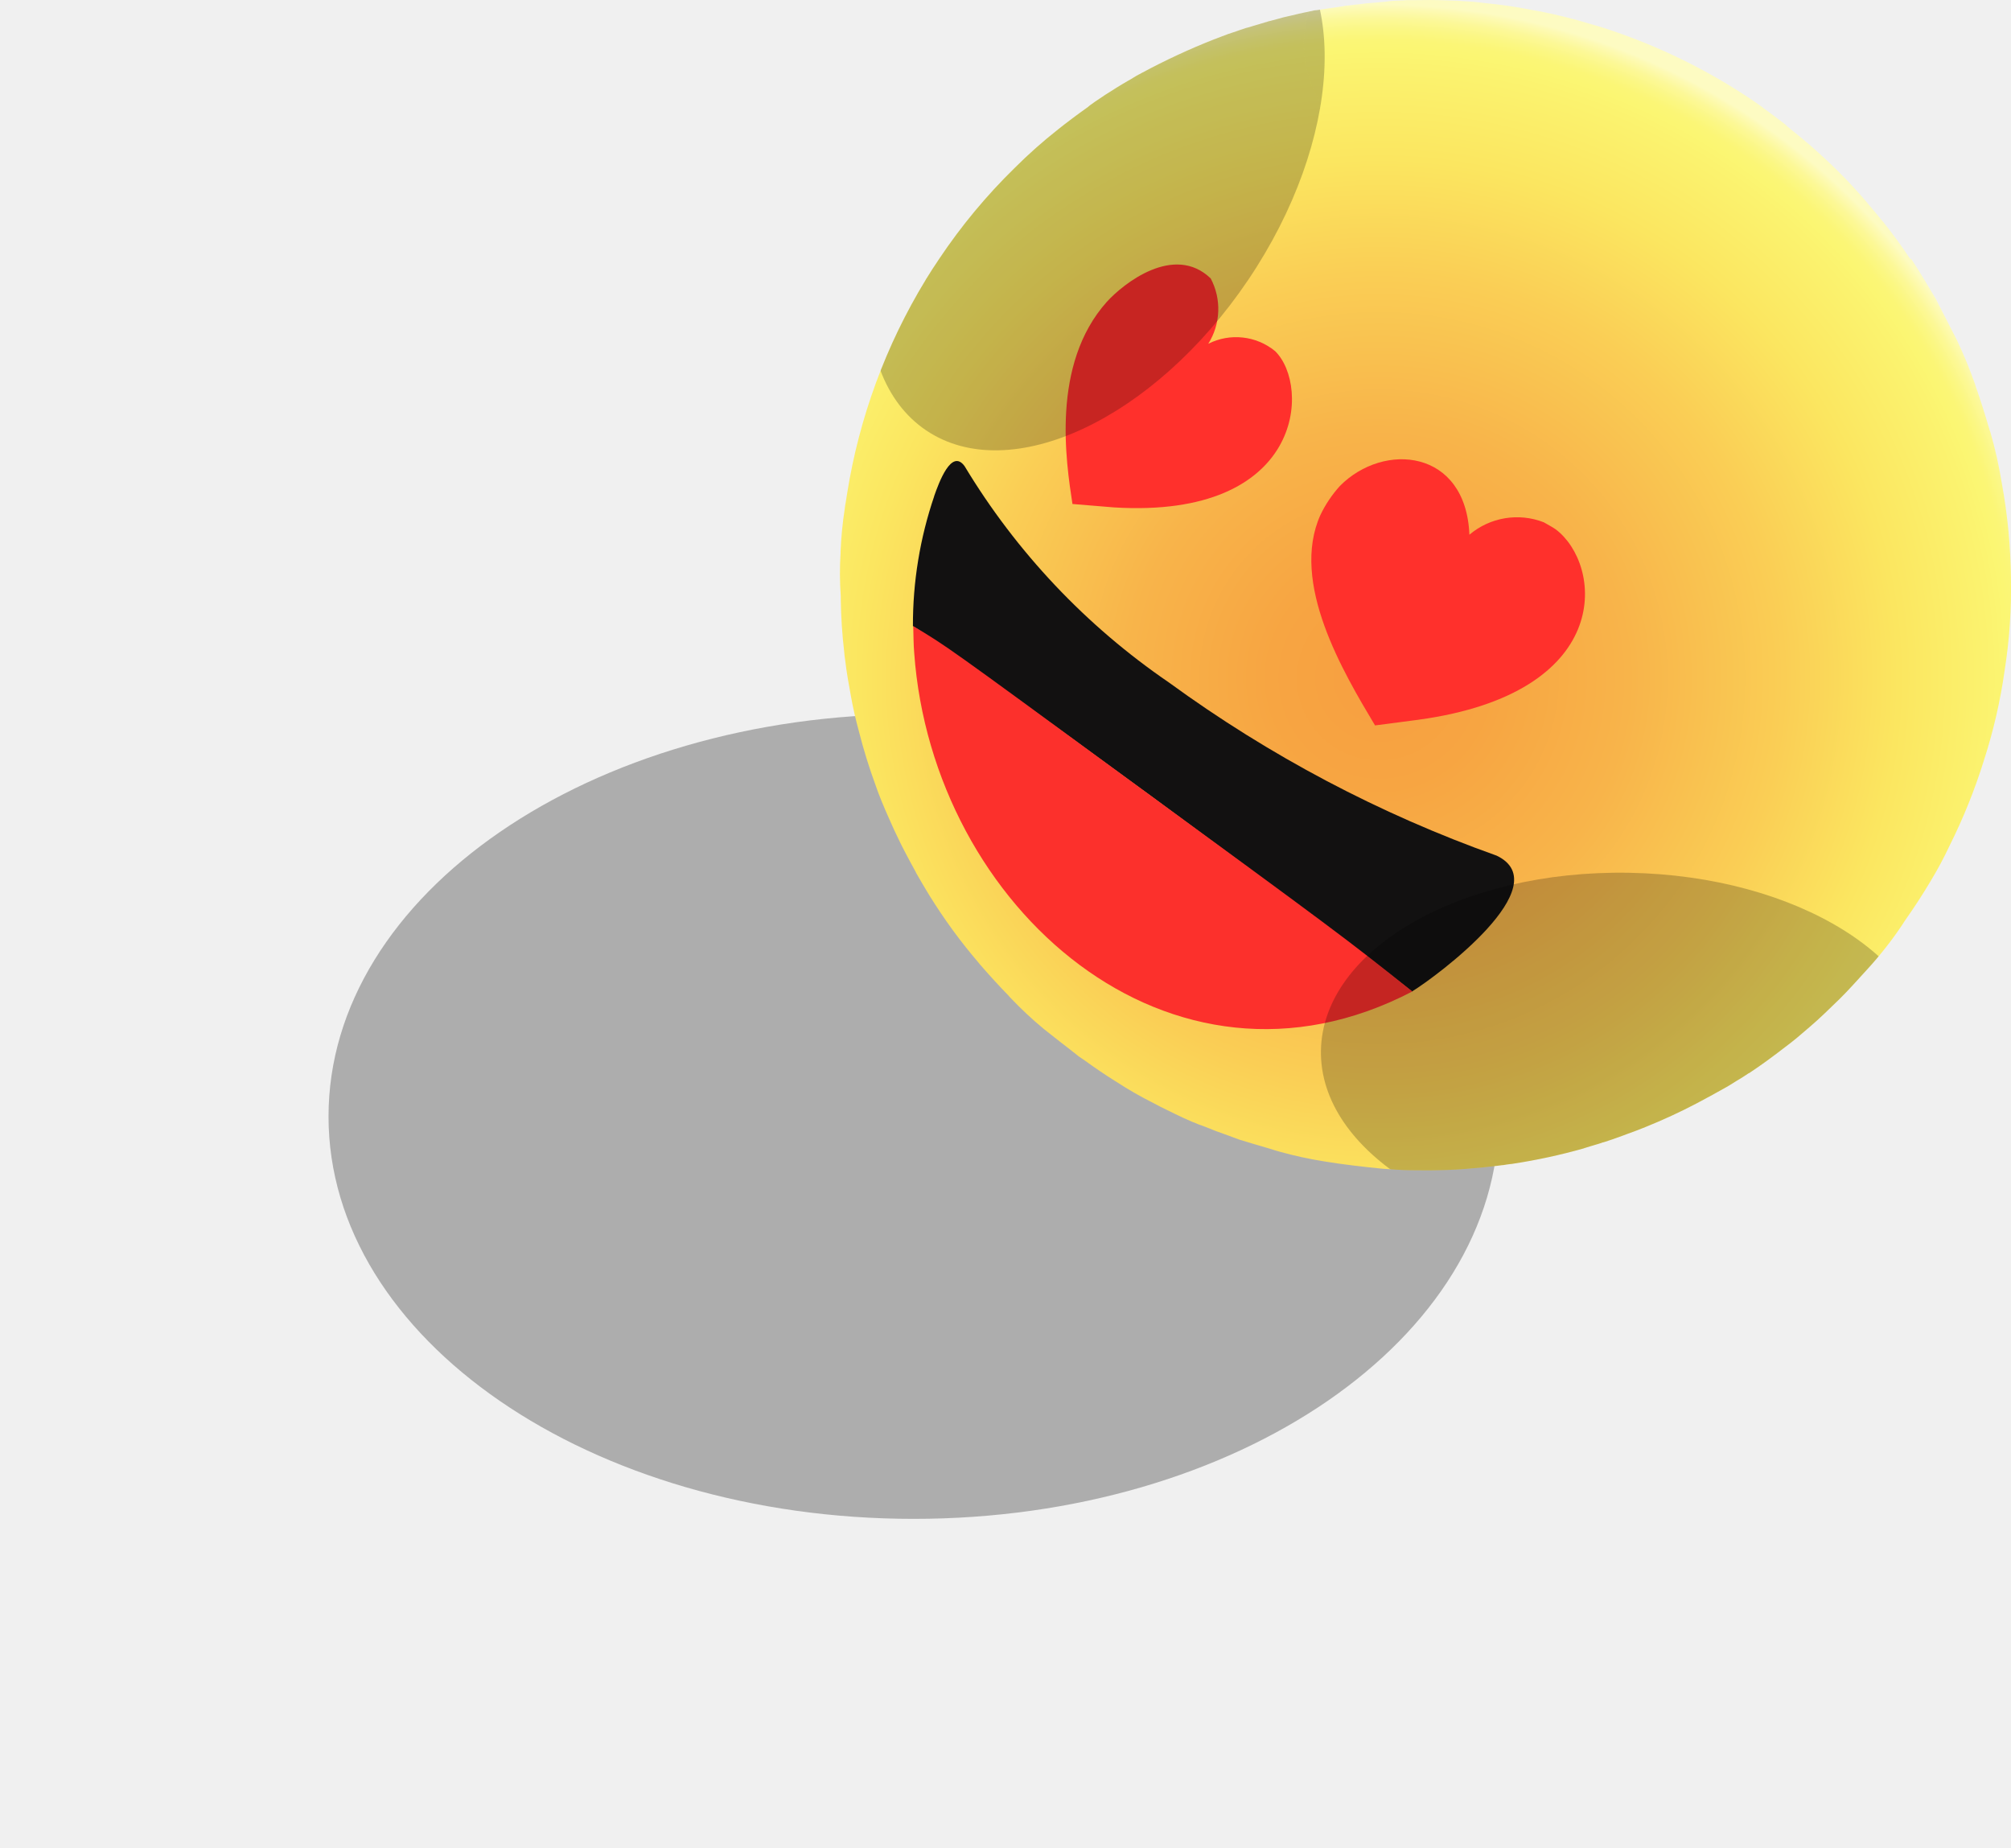
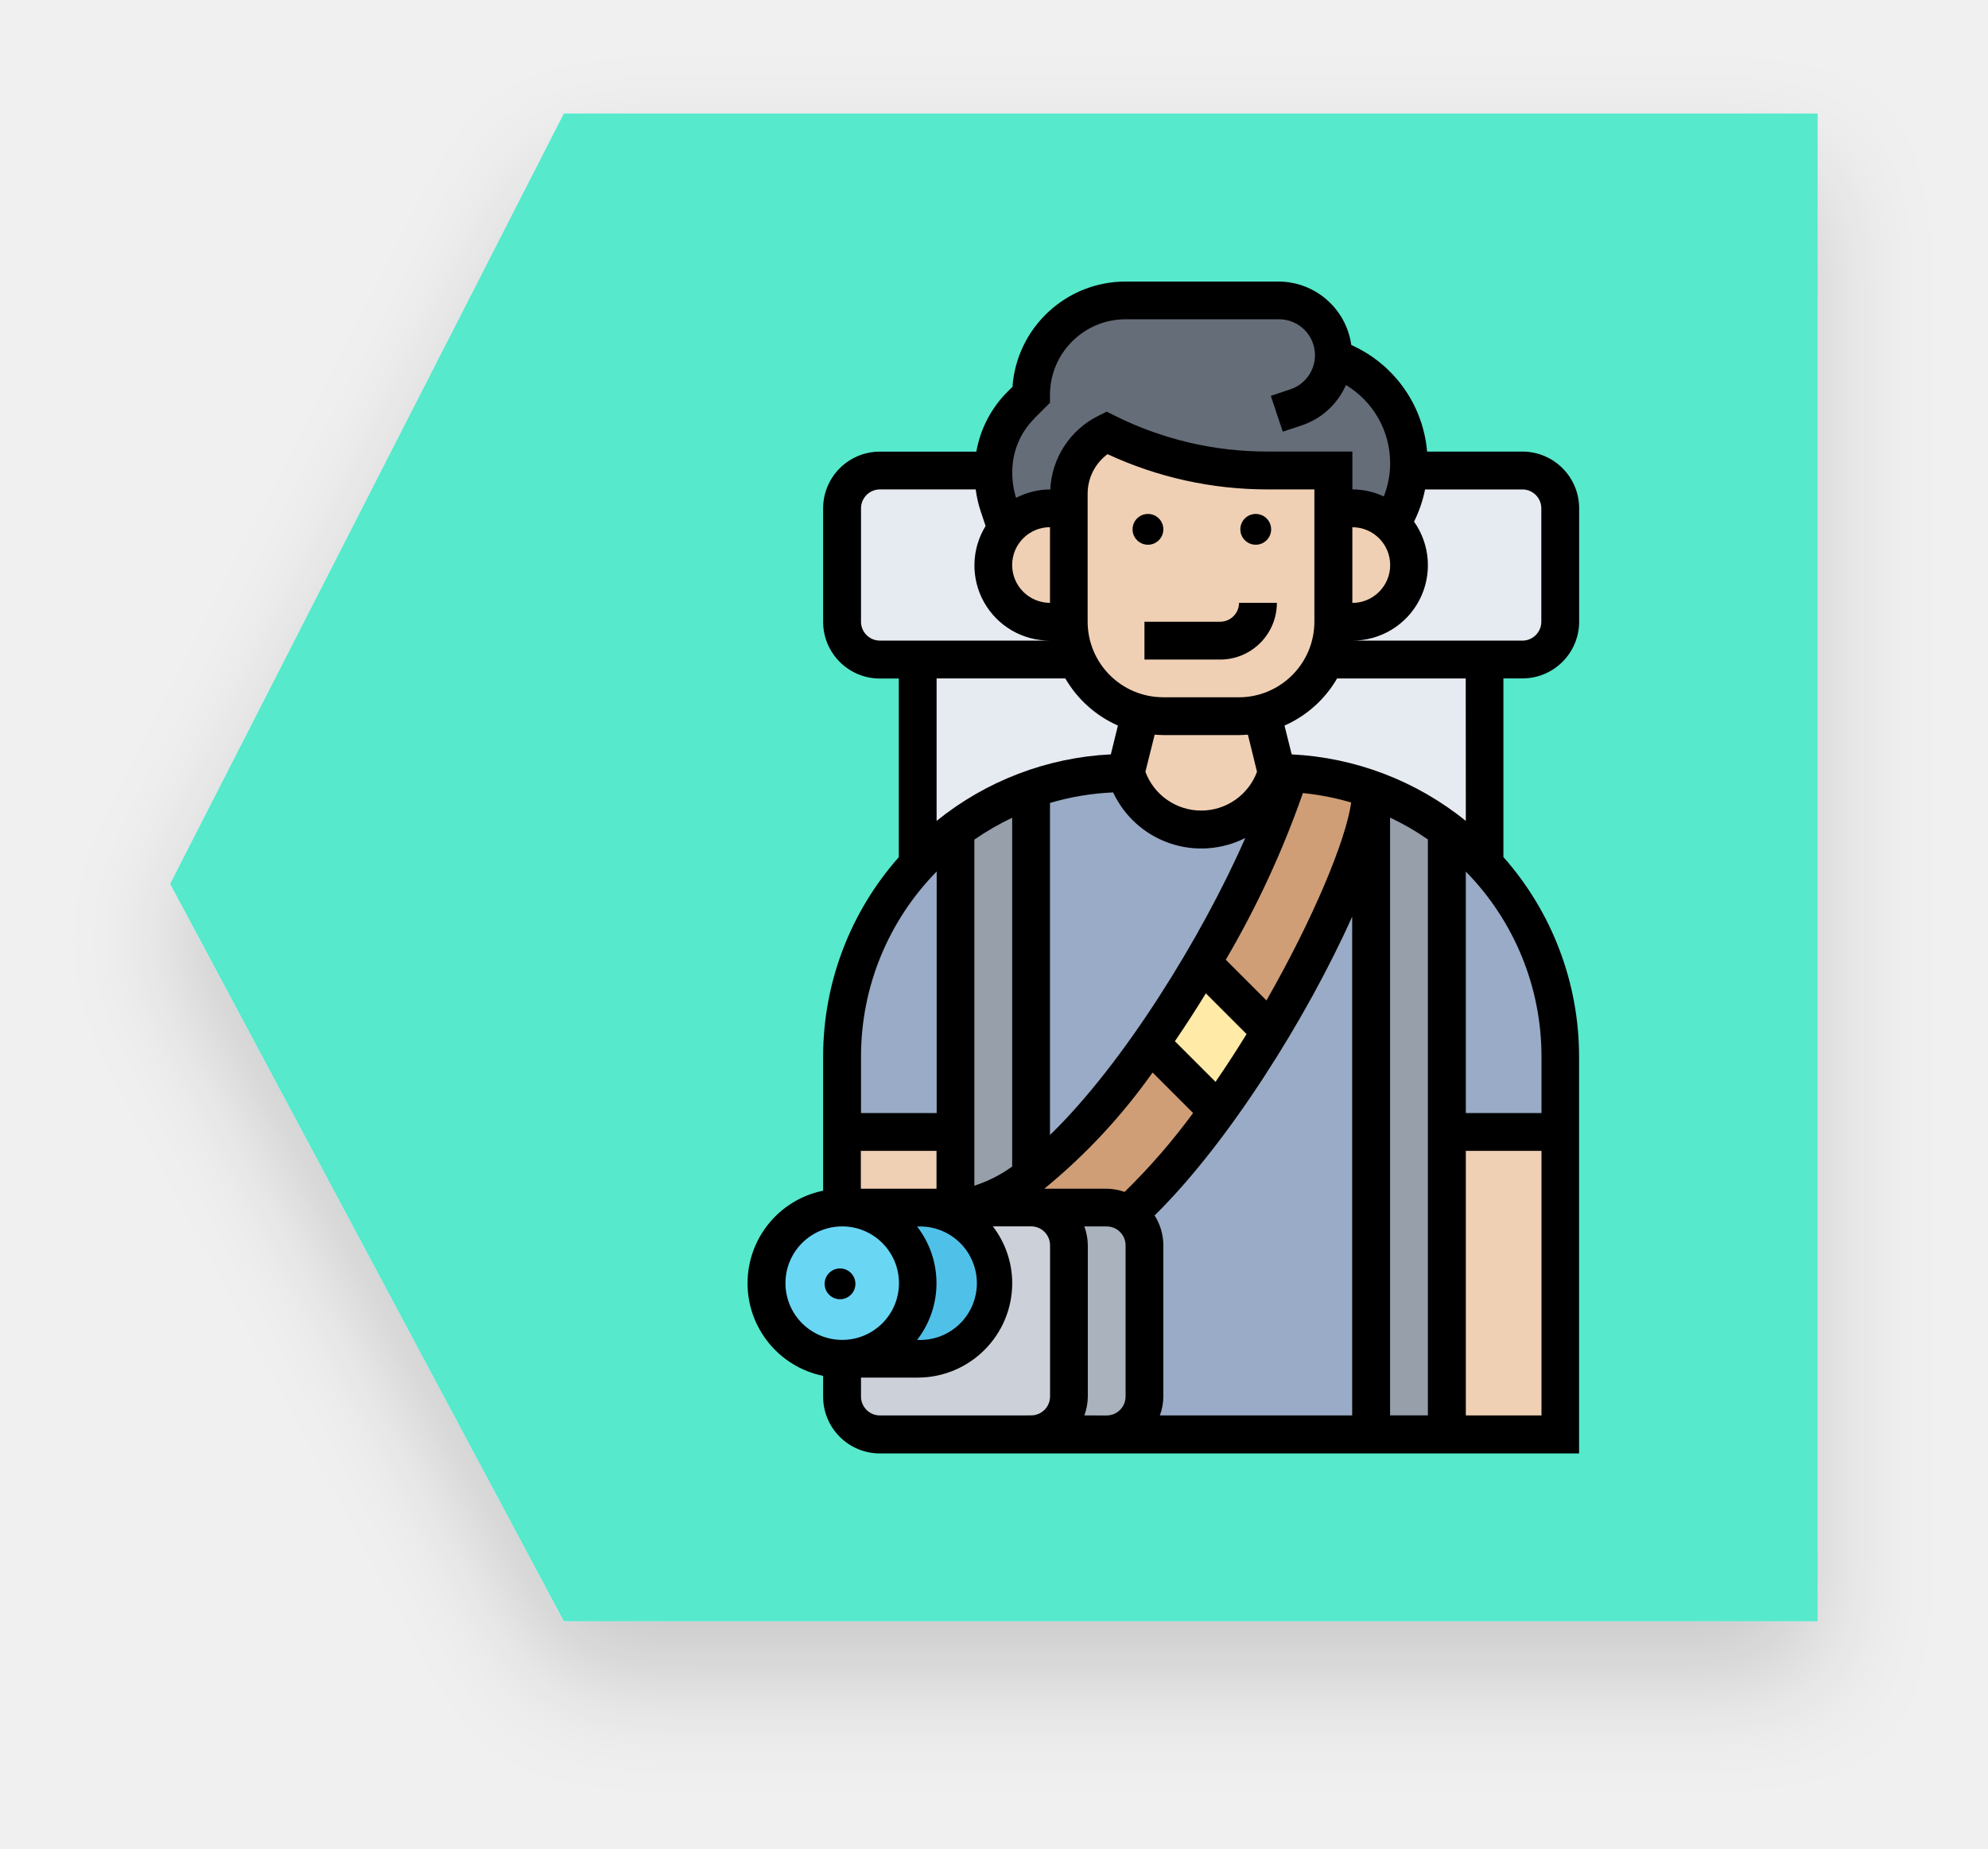
- <svg xmlns="http://www.w3.org/2000/svg" xmlns:xlink="http://www.w3.org/1999/xlink" width="82.478" height="75.758" viewBox="0 0 82.478 75.758">
+ <svg xmlns="http://www.w3.org/2000/svg" width="105.096" height="97.703" viewBox="0 0 105.096 97.703">
  <defs>
-     <radialGradient id="radial-gradient" cx="0.471" cy="0.58" r="0.575" gradientTransform="matrix(-0.999, -0.004, -0.004, 1, 0.933, 0.001)" gradientUnits="objectBoundingBox">
-       <stop offset="0" stop-color="#f79f40" />
-       <stop offset="0.163" stop-color="#f7a542" />
-       <stop offset="0.371" stop-color="#f8b44a" />
-       <stop offset="0.601" stop-color="#face55" />
-       <stop offset="0.771" stop-color="#fbe660" />
-       <stop offset="0.91" stop-color="#fbf36f" />
-       <stop offset="0.932" stop-color="#fbf672" />
-       <stop offset="0.947" stop-color="#fbf676" />
-       <stop offset="0.962" stop-color="#fbf783" />
-       <stop offset="0.978" stop-color="#fcf897" />
-       <stop offset="0.994" stop-color="#fdfab4" />
-       <stop offset="1" stop-color="#fdfbc2" />
-     </radialGradient>
-     <clipPath id="clip-path">
-       <path id="Trazado_116496" data-name="Trazado 116496" d="M52.65,29.84v-.06c0-.11-.03-.77-.15-1.75-.01-.09-.02-.17-.03-.26-.02-.12-.04-.25-.06-.38a23.894,23.894,0,0,0-3.15-8.77c0-.01-.01-.01-.01-.02-.17-.29-.35-.57-.54-.85h0a23.353,23.353,0,0,0-3.06-3.74,20.449,20.449,0,0,0-1.77-1.6c-.39-.32-.78-.62-1.19-.91a.265.265,0,0,1-.06-.05l-.05-.04-.21-.15c-.26-.18-.55-.37-.86-.57h0c-.01-.01-.02-.01-.03-.02-.15-.09-.3-.19-.47-.28-.07-.04-.15-.09-.22-.13s-.12-.07-.19-.11a1.092,1.092,0,0,0-.15-.08,25.413,25.413,0,0,0-2.93-1.4c-.26-.11-.47-.18-.58-.23l-.18-.07-.18-.07c-.01,0-.02-.01-.03-.01l-.04-.01-.3-.1-.04-.01c-.01,0-.03-.01-.04-.01l-.2-.07a2.759,2.759,0,0,0-.27-.08l-.23-.07c-.04-.01-.09-.03-.13-.04-.01,0-.03-.01-.04-.01s-.03-.01-.05-.01a.636.636,0,0,1-.07-.02l-.26-.07-.22-.06c-.07-.02-.14-.03-.21-.05h-.01l-.13-.03-.25-.06-.18-.04a2.049,2.049,0,0,0-.24-.05c-.01,0-.03-.01-.04-.01-.06-.01-.12-.03-.18-.04l-.11-.02-.13-.03h-.02l-.04-.01c-.02,0-.05-.01-.07-.01a1.766,1.766,0,0,1-.2-.04.6.6,0,0,0-.12-.02h0a2.068,2.068,0,0,1-.22-.04l-.19-.03c-.03-.01-.07-.01-.11-.02a.985.985,0,0,0-.17-.02,1,1,0,0,0-.16-.02l-.27-.03-.25-.03c-.03,0-.05-.01-.08-.01h-.02a1.641,1.641,0,0,0-.23-.02l-.34-.03c-.08-.01-.16-.01-.23-.02-.09-.01-.17-.01-.26-.02s-.18-.01-.27-.02A.97.97,0,0,1,29.76,7h-.37c-.48-.01-.96-.01-1.45,0-.11,0-.21,0-.31.01s-.22.01-.32.02c-.07,0-.13.01-.19.01-.16.01-.31.02-.46.04-.05,0-.11.01-.16.01-.22.02-.43.04-.64.07-.1.01-.2.02-.3.04h-.01c-.02,0-.04.01-.06.01q-.24.03-.45.06c-.11.02-.23.04-.34.05-.26.04-.47.08-.61.11-.7.14-1.38.3-2.06.5-.41.11-.77.22-1.21.38a24.021,24.021,0,0,0-5.31,2.61h0c-.17.11-.33.22-.49.33a.265.265,0,0,0-.06.05c-.28.2-.56.4-.84.61a.423.423,0,0,1-.07.05l-.02.02-.02.02c-.01.01-.02.02-.03.02s-.02.01-.03.02c-.08.06-.15.12-.23.18-.15.12-.3.24-.44.36-.08.07-.16.13-.24.2-.16.14-.32.27-.46.4l-.02.02-.02.02c-.03.03-.07.06-.1.09-.75.69-1.21,1.19-1.24,1.22-.23.25-.46.51-.69.77-.16.19-.33.38-.5.59-.01.01-.02.03-.04.04l-.03.03c-.34.42-.69.89-1.08,1.46l-.01.01-.01.01c-.01.01-.01.02-.02.02-.18.26-.36.55-.54.86-.16.26-.32.52-.46.75l-.46.88c-.15.29-.29.56-.42.82a16.758,16.758,0,0,0-.76,1.82h0v.01c-.22.6-.42,1.23-.6,1.84l-.01.02a.037.037,0,0,1-.01.03,17.968,17.968,0,0,0-.5,2.13,23.506,23.506,0,0,0-.17,7.66,22.794,22.794,0,0,0,.82,3.68,23.944,23.944,0,0,0,1.38,3.51,15.311,15.311,0,0,0,.75,1.42c.32.56.68,1.11,1.06,1.66.04.07.09.13.13.2a16,16,0,0,0,1.39,1.8c.34.37.78.88,1.14,1.24s.83.82,1.22,1.15h0c.42.37.6.53.99.83q.72.585,1.47,1.08h.01c.16.11.32.22.49.32.19.12.38.24.55.34.09.05.22.13.36.21a.573.573,0,0,1,.07.04c.15.09.33.18.52.29.04.02.09.05.13.07a22.789,22.789,0,0,0,2.12,1c.18.07.42.17.7.28l.24.09.42.15.3.1.11.03c.01,0,.01,0,.02.01l.16.05a2.759,2.759,0,0,0,.27.08l.26.08c.01,0,.02,0,.02.01a22.1,22.1,0,0,0,2.96.66l.09.01c.08.01.17.03.27.04h.03l.23.03.53.06c.24.03.56.05.79.07s.49.03.74.04h.02c.13.01.25.01.37.01.33.01.77,0,1.1.01s.79-.03,1.13-.05c.72-.06,1.68-.17,2.39-.28a18.747,18.747,0,0,0,1.84-.38c.14-.04.28-.08.43-.12.43-.12.87-.25,1.24-.36l.43-.16c.35-.12.69-.25,1.03-.38l.17-.06c.4-.15.89-.38,1.32-.59.19-.09.37-.18.55-.28a15.71,15.71,0,0,0,1.56-.88c.02-.01.03-.02.05-.03.41-.26.82-.52,1.22-.81.09-.06.18-.12.26-.17l.44-.34c.12-.09.23-.18.35-.27l.66-.52a14.289,14.289,0,0,0,1.37-1.26l.03-.03.07-.07c.35-.35.74-.77,1.2-1.29a.138.138,0,0,0,.03-.04h0a20.958,20.958,0,0,0,2.02-2.71c.01-.01.01-.02.02-.03.19-.3.38-.61.57-.95v-.01h0c.08-.14.16-.29.24-.44.11-.2.22-.41.31-.59l.09-.18c.16-.32.31-.65.47-.99.21-.47.41-.94.56-1.36h0c.26-.7.5-1.44.71-2.23.13-.48.25-.96.33-1.41.1-.48.18-.98.25-1.5.02-.12.03-.23.05-.34.08-.69.14-1.41.16-2.14v-.13C52.68,31.04,52.68,30.45,52.65,29.84Z" transform="translate(-4.654 -6.992)" />
-     </clipPath>
-     <linearGradient id="linear-gradient" x1="-0.166" y1="-323.933" x2="-1.166" y2="-323.933" gradientUnits="objectBoundingBox">
-       <stop offset="0" stop-color="#19b79c" />
-       <stop offset="0.405" stop-color="#1dbb9e" />
-       <stop offset="0.825" stop-color="#2ac8a3" />
-       <stop offset="0.997" stop-color="#31cfa6" />
-     </linearGradient>
-     <linearGradient id="linear-gradient-2" x1="-2.106" y1="-363.238" x2="-3.08" y2="-363.238" xlink:href="#linear-gradient" />
-     <clipPath id="clip-path-2">
-       <path id="Trazado_116504" data-name="Trazado 116504" d="M4.652,29.65v-.06a15.757,15.757,0,0,1,.17-1.74,2.335,2.335,0,0,1,.04-.26c.02-.12.04-.25.06-.38a24.088,24.088,0,0,1,3.22-8.75c0-.01.01-.01.01-.02.18-.29.36-.57.55-.85h0a23.39,23.39,0,0,1,3.09-3.72,20.134,20.134,0,0,1,1.78-1.58q.585-.465,1.2-.9a.265.265,0,0,0,.06-.05l.05-.04.21-.15c.26-.18.55-.37.86-.56h0c.01-.01.02-.01.03-.02.15-.09.31-.19.47-.28a2.53,2.53,0,0,0,.22-.13c.06-.04.12-.07.19-.11.05-.03.1-.05.15-.08a27.308,27.308,0,0,1,2.95-1.37c.26-.1.47-.18.58-.22l.18-.06.18-.06c.01,0,.02-.01.03-.01l.05-.02.3-.1.04-.01c.01,0,.03-.01.04-.01l.2-.06c.08-.02.19-.06.27-.08l.23-.07a.647.647,0,0,0,.13-.04c.01,0,.03-.01.04-.01s.03-.01.05-.01a.637.637,0,0,0,.07-.02l.26-.07.22-.06c.07-.02.14-.03.21-.05h.01l.13-.03c.08-.02.18-.04.25-.06l.18-.04c.08-.02.16-.03.24-.05.01,0,.03-.01.04-.01a1.163,1.163,0,0,0,.18-.04l.11-.01.13-.02h.02l.04-.01c.02,0,.05-.01.07-.01l.2-.03c.04-.01.09-.01.13-.02h0l.22-.03.19-.03a.516.516,0,0,0,.11-.02.985.985,0,0,1,.17-.02c.06-.01.11-.01.16-.02l.27-.03.25-.03c.03,0,.05-.01.08-.01h.02c.07-.01.15-.01.23-.02l.34-.03c.08-.01.16-.01.23-.02a1.569,1.569,0,0,1,.24-.03,2.437,2.437,0,0,1,.27-.01.86.86,0,0,1,.16-.01l.15-.01h.24c.49-.01.97-.01,1.45.01.11,0,.21.01.31.01s.22.01.32.02c.07,0,.13.01.19.01.16.01.31.02.46.04.05.01.11.01.16.02.22.02.43.05.64.07.1.01.2.03.3.04h.01c.02,0,.04.01.06.01.16.02.31.05.45.07l.34.06c.26.05.47.09.6.11.69.14,1.38.31,2.06.52.41.11.76.23,1.21.39a24.178,24.178,0,0,1,5.28,2.65h0c.16.11.33.22.49.34a.265.265,0,0,1,.06.05c.28.2.56.41.83.62a.424.424,0,0,0,.07.05l.02.02.02.02.03.03c.01.01.02.01.02.02.08.06.15.12.22.18.15.12.3.24.44.36.08.07.16.14.24.2.16.14.31.28.46.41l.02.02.02.02c.03.03.07.06.1.09.75.69,1.2,1.2,1.23,1.23.23.25.46.51.68.78.16.19.32.38.49.59.01.01.02.03.04.04l.02.03c.33.42.69.89,1.07,1.47l.04.01.01.01c.01.01.01.02.02.02.17.26.36.56.54.86.16.26.31.53.45.75l.45.88c.15.29.29.56.42.82a18.431,18.431,0,0,1,.75,1.83h0v.01c.21.6.41,1.23.59,1.85l.01.02a.037.037,0,0,0,.01.03,17.59,17.59,0,0,1,.48,2.14,22.71,22.71,0,0,1,.37,3.87,21.465,21.465,0,0,1-.26,3.8,21.96,21.96,0,0,1-.85,3.68,23.286,23.286,0,0,1-1.41,3.5,15.244,15.244,0,0,1-.76,1.42c-.33.56-.69,1.11-1.07,1.65-.04.07-.09.13-.13.2a15.2,15.2,0,0,1-1.41,1.79c-.34.37-.79.88-1.15,1.23s-.84.82-1.22,1.14h0c-.43.37-.6.52-1,.82-.49.38-.98.74-1.48,1.07H41.9c-.16.11-.32.21-.49.31-.19.12-.38.24-.55.33-.09.05-.22.12-.36.2a.574.574,0,0,0-.07.04c-.15.08-.33.18-.52.28-.04.02-.09.05-.13.07a23.108,23.108,0,0,1-2.12.98c-.18.07-.42.17-.71.27l-.24.09-.42.15-.3.1-.11.03c-.01,0-.01,0-.02.01l-.16.05c-.08.02-.19.06-.27.08l-.26.08c-.01,0-.02,0-.02.01a23.962,23.962,0,0,1-2.96.64l-.09.01c-.08.01-.17.02-.27.04H31.8l-.23.03-.53.06c-.24.02-.56.05-.79.07s-.49.03-.74.04h-.02c-.13,0-.25.01-.37.01-.33.01-.77,0-1.1,0s-.79-.04-1.13-.06c-.72-.07-1.68-.18-2.39-.3a16.281,16.281,0,0,1-1.84-.4c-.14-.04-.28-.08-.43-.13-.43-.12-.87-.26-1.24-.37l-.43-.16c-.35-.12-.69-.25-1.03-.39l-.17-.06c-.4-.15-.88-.38-1.32-.6-.19-.09-.37-.18-.55-.28a15.612,15.612,0,0,1-1.55-.89.219.219,0,0,0-.05-.03c-.41-.26-.81-.53-1.21-.82-.09-.06-.17-.12-.25-.17L14,49.97c-.12-.09-.23-.18-.35-.27l-.66-.52a15.233,15.233,0,0,1-1.36-1.27l-.03-.03-.06-.07c-.34-.35-.74-.78-1.19-1.3a.138.138,0,0,1-.03-.04h0a21.889,21.889,0,0,1-2-2.73c-.01-.01-.01-.02-.02-.03-.18-.3-.37-.61-.56-.95v-.01h0c-.08-.14-.16-.29-.24-.44-.11-.21-.22-.41-.31-.59l-.09-.18c-.16-.32-.31-.65-.46-.99-.21-.47-.41-.95-.55-1.36h0a22.441,22.441,0,0,1-.69-2.23c-.13-.48-.24-.96-.32-1.41-.09-.49-.18-.98-.24-1.5-.02-.12-.03-.23-.04-.34a21.166,21.166,0,0,1-.14-2.14v-.13A13.347,13.347,0,0,1,4.652,29.65Z" transform="translate(-4.627 -6.983)" fill="url(#radial-gradient)" />
-     </clipPath>
+     <filter id="Trazado_876162" x="0" y="0" width="105.096" height="97.703" filterUnits="userSpaceOnUse">
+       <feOffset dy="3" input="SourceAlpha" />
+       <feGaussianBlur stdDeviation="3" result="blur" />
+       <feFlood flood-opacity="0.161" />
+       <feComposite operator="in" in2="blur" />
+       <feComposite in="SourceGraphic" />
+     </filter>
  </defs>
-   <g id="Grupo_157926" data-name="Grupo 157926" transform="translate(13.474)">
-     <ellipse id="Elipse_4737" data-name="Elipse 4737" cx="24" cy="16.5" rx="24" ry="16.5" transform="translate(0 29.284)" fill="#0b0b0b" opacity="0.292" style="mix-blend-mode: multiply;isolation: isolate" />
-     <path id="Trazado_116493" data-name="Trazado 116493" d="M4.652,29.65v-.06a15.757,15.757,0,0,1,.17-1.74,2.335,2.335,0,0,1,.04-.26c.02-.12.04-.25.06-.38a24.088,24.088,0,0,1,3.22-8.75c0-.01.01-.01.01-.02.18-.29.36-.57.55-.85h0a23.39,23.39,0,0,1,3.09-3.72,20.134,20.134,0,0,1,1.78-1.58q.585-.465,1.2-.9a.265.265,0,0,0,.06-.05l.05-.04.21-.15c.26-.18.55-.37.86-.56h0c.01-.01.02-.01.03-.02.15-.09.31-.19.47-.28a2.53,2.53,0,0,0,.22-.13c.06-.04.12-.07.19-.11.05-.03.1-.05.15-.08a27.308,27.308,0,0,1,2.95-1.37c.26-.1.47-.18.58-.22l.18-.06.18-.06c.01,0,.02-.01.03-.01l.05-.02.3-.1.04-.01c.01,0,.03-.01.04-.01l.2-.06c.08-.02.19-.06.27-.08l.23-.07a.647.647,0,0,0,.13-.04c.01,0,.03-.01.04-.01s.03-.01.05-.01a.637.637,0,0,0,.07-.02l.26-.07.22-.06c.07-.02.14-.03.21-.05h.01l.13-.03c.08-.02.18-.04.25-.06l.18-.04c.08-.02.16-.03.24-.05.01,0,.03-.01.04-.01a1.163,1.163,0,0,0,.18-.04l.11-.01.13-.02h.02l.04-.01c.02,0,.05-.01.07-.01l.2-.03c.04-.01.09-.01.13-.02h0l.22-.03.19-.03a.516.516,0,0,0,.11-.02.985.985,0,0,1,.17-.02c.06-.01.11-.01.16-.02l.27-.03.25-.03c.03,0,.05-.01.08-.01h.02c.07-.01.15-.01.23-.02l.34-.03c.08-.01.16-.01.23-.02a1.569,1.569,0,0,1,.24-.03,2.437,2.437,0,0,1,.27-.01.86.86,0,0,1,.16-.01l.15-.01h.24c.49-.01.97-.01,1.45.01.11,0,.21.01.31.01s.22.01.32.02c.07,0,.13.01.19.01.16.01.31.02.46.04.05.01.11.01.16.02.22.02.43.05.64.07.1.01.2.03.3.04h.01c.02,0,.04.01.06.01.16.02.31.05.45.07l.34.06c.26.05.47.09.6.11.69.14,1.38.31,2.06.52.41.11.76.23,1.21.39a24.178,24.178,0,0,1,5.28,2.65h0c.16.11.33.22.49.34a.265.265,0,0,1,.06.05c.28.2.56.41.83.62a.424.424,0,0,0,.07.05l.02.02.02.02.03.03c.01.01.02.01.02.02.08.06.15.12.22.18.15.12.3.24.44.36.08.07.16.14.24.2.16.14.31.28.46.41l.02.02.02.02c.03.03.07.06.1.09.75.69,1.2,1.2,1.23,1.23.23.25.46.51.68.78.16.19.32.38.49.59.01.01.02.03.04.04l.02.03c.33.42.69.89,1.07,1.47l.04.01.01.01c.01.01.01.02.02.02.17.26.36.56.54.86.16.26.31.53.45.75l.45.88c.15.29.29.56.42.82a18.431,18.431,0,0,1,.75,1.83h0v.01c.21.6.41,1.23.59,1.85l.01.02a.037.037,0,0,0,.01.03,17.59,17.59,0,0,1,.48,2.14,22.71,22.71,0,0,1,.37,3.87,21.465,21.465,0,0,1-.26,3.8,21.96,21.96,0,0,1-.85,3.68,23.286,23.286,0,0,1-1.41,3.5,15.244,15.244,0,0,1-.76,1.42c-.33.56-.69,1.11-1.07,1.65-.04.07-.09.13-.13.2a15.2,15.2,0,0,1-1.41,1.79c-.34.37-.79.88-1.15,1.23s-.84.82-1.22,1.14h0c-.43.37-.6.52-1,.82-.49.38-.98.74-1.48,1.07H41.9c-.16.11-.32.21-.49.31-.19.12-.38.24-.55.33-.09.05-.22.12-.36.2a.574.574,0,0,0-.07.04c-.15.08-.33.18-.52.28-.04.02-.09.05-.13.07a23.108,23.108,0,0,1-2.12.98c-.18.07-.42.17-.71.27l-.24.09-.42.15-.3.1-.11.03c-.01,0-.01,0-.02.01l-.16.05c-.08.02-.19.06-.27.08l-.26.08c-.01,0-.02,0-.02.01a23.962,23.962,0,0,1-2.96.64l-.09.01c-.08.01-.17.02-.27.04H31.8l-.23.03-.53.06c-.24.02-.56.05-.79.07s-.49.03-.74.04h-.02c-.13,0-.25.01-.37.01-.33.01-.77,0-1.1,0s-.79-.04-1.13-.06c-.72-.07-1.68-.18-2.39-.3a16.281,16.281,0,0,1-1.84-.4c-.14-.04-.28-.08-.43-.13-.43-.12-.87-.26-1.24-.37l-.43-.16c-.35-.12-.69-.25-1.03-.39l-.17-.06c-.4-.15-.88-.38-1.32-.6-.19-.09-.37-.18-.55-.28a15.612,15.612,0,0,1-1.55-.89.219.219,0,0,0-.05-.03c-.41-.26-.81-.53-1.21-.82-.09-.06-.17-.12-.25-.17L14,49.97c-.12-.09-.23-.18-.35-.27l-.66-.52a15.233,15.233,0,0,1-1.36-1.27l-.03-.03-.06-.07c-.34-.35-.74-.78-1.19-1.3a.138.138,0,0,1-.03-.04h0a21.889,21.889,0,0,1-2-2.73c-.01-.01-.01-.02-.02-.03-.18-.3-.37-.61-.56-.95v-.01h0c-.08-.14-.16-.29-.24-.44-.11-.21-.22-.41-.31-.59l-.09-.18c-.16-.32-.31-.65-.46-.99-.21-.47-.41-.95-.55-1.36h0a22.441,22.441,0,0,1-.69-2.23c-.13-.48-.24-.96-.32-1.41-.09-.49-.18-.98-.24-1.5-.02-.12-.03-.23-.04-.34a21.166,21.166,0,0,1-.14-2.14v-.13A13.347,13.347,0,0,1,4.652,29.65Z" transform="translate(16.349 -6.983)" fill="url(#radial-gradient)" />
-     <g id="Grupo_86225" data-name="Grupo 86225" transform="translate(20.955 0.009)" clip-path="url(#clip-path)">
-       <path id="Trazado_116494" data-name="Trazado 116494" d="M50.67,21.64a4.37,4.37,0,0,1,.18-.46C50.8,21.33,50.74,21.48,50.67,21.64Z" transform="translate(-48.844 -6.992)" fill="url(#linear-gradient)" />
-       <path id="Trazado_116495" data-name="Trazado 116495" d="M4.7,34.92c.03-.14.05-.28.08-.41C4.75,34.65,4.73,34.79,4.7,34.92Z" transform="translate(43.196 -6.992)" fill="url(#linear-gradient-2)" />
+   <g id="Grupo_1102944" data-name="Grupo 1102944" transform="translate(9 5.999)">
+     <g transform="matrix(1, 0, 0, 1, -9, -6)" filter="url(#Trazado_876162)">
+       <path id="Trazado_876162-2" data-name="Trazado 876162" d="M0,0V79.7H66.282L87.095,38.977,66.282,0Z" transform="translate(96.09 85.7) rotate(180)" fill="#56e9cc" />
    </g>
-     <path id="Trazado_116497" data-name="Trazado 116497" d="M25.873,27.33A16.375,16.375,0,0,0,25,32.66c2.26,1.39,16.97,12.2,20.47,14.98,1.03-.63,6.02-4.35,3.47-5.57a52.925,52.925,0,0,1-13.44-7.1,28.664,28.664,0,0,1-8.38-8.87c-.54-.75-1.06.69-1.25,1.23" transform="translate(-1.032 -6.983)" fill="#121111" />
-     <path id="Trazado_116499" data-name="Trazado 116499" d="M29.22,33.76c.75,10.43,10.52,19.05,20.43,13.88-2.65-2.12-3.33-2.62-11.66-8.71-7.45-5.46-7.45-5.46-8.81-6.27.01.33.01.77.04,1.1" transform="translate(-5.199 -6.983)" fill="#fc302c" />
-     <g id="Grupo_86231" data-name="Grupo 86231" transform="translate(40.307 18.833)">
-       <path id="Trazado_116501" data-name="Trazado 116501" d="M22.473,28.1c-1.25,2.78.93,6.44,2.24,8.63.65-.09,1.52-.19,2.17-.29,7.67-1.22,7.14-6.32,5.24-7.75-.14-.1-.34-.2-.49-.29a3.024,3.024,0,0,0-3.05.51c-.14-3.51-3.51-3.82-5.31-2a4.969,4.969,0,0,0-.8,1.19" transform="translate(-22.099 -25.816)" fill="#ff302c" />
-     </g>
-     <g id="Grupo_86232" data-name="Grupo 86232" transform="translate(30.232 10.846)">
-       <path id="Trazado_116503" data-name="Trazado 116503" d="M35.806,19.36c-2.3,2.57-1.67,6.58-1.41,8.29.51.04,1.19.1,1.7.14,7.78.48,8.08-4.98,6.61-6.41a2.529,2.529,0,0,0-2.74-.3,2.679,2.679,0,0,0,.1-2.68c-1.5-1.44-3.58.21-4.26.96" transform="translate(-34.117 -17.829)" fill="#ff302c" />
-     </g>
-     <g id="Enmascarar_grupo_59" data-name="Enmascarar grupo 59" transform="translate(20.976 0)" clip-path="url(#clip-path-2)">
-       <g id="Grupo_86233" data-name="Grupo 86233" transform="translate(-2.683 -7.272)" opacity="0.561" style="mix-blend-mode: multiply;isolation: isolate">
-         <g id="Grupo_86230" data-name="Grupo 86230" transform="translate(0)">
-           <ellipse id="Elipse_4734" data-name="Elipse 4734" cx="12.5" cy="7.5" rx="12.5" ry="7.5" transform="translate(21.707 1.557)" fill="#fff" opacity="0.743" />
-           <ellipse id="Elipse_4735" data-name="Elipse 4735" cx="12.5" cy="7.5" rx="12.5" ry="7.5" transform="translate(26.415 8.388) rotate(124)" opacity="0.387" />
-           <ellipse id="Elipse_4736" data-name="Elipse 4736" cx="12.5" cy="7.5" rx="12.5" ry="7.5" transform="matrix(-1, -0.017, 0.017, -1, 47.282, 58.274)" opacity="0.387" />
+     <g id="fotografo_1_" data-name="fotografo (1)" transform="translate(30.524 8.884)">
+       <g id="Grupo_1102938" data-name="Grupo 1102938" transform="translate(0.814 0.999)">
+         <g id="Grupo_1102914" data-name="Grupo 1102914" transform="translate(36.148 27.971)">
+           <path id="Trazado_876531" data-name="Trazado 876531" d="M52.994,41.988v4H47V30a15.255,15.255,0,0,1,1.6,1.4c.13.13.27.27.39.41A14.869,14.869,0,0,1,52.994,41.988Z" transform="translate(-47 -30)" fill="#99abc6" />
        </g>
+         <g id="Grupo_1102915" data-name="Grupo 1102915" transform="translate(18.167 25.973)">
+           <path id="Trazado_876532" data-name="Trazado 876532" d="M42.986,28V61.965H29a2,2,0,0,0,2-2V51.975a2,2,0,0,0-.849-1.628,35.055,35.055,0,0,0,4.745-5.464c.979-1.349,1.908-2.777,2.777-4.216C40.758,35.532,42.986,30.248,42.986,28Z" transform="translate(-29 -28)" fill="#99abc6" />
+         </g>
+         <g id="Grupo_1102916" data-name="Grupo 1102916" transform="translate(14.171 24.974)">
+           <path id="Trazado_876533" data-name="Trazado 876533" d="M37.937,27.15l.05-.15c.22,0,.44,0,.659.02a46.87,46.87,0,0,1-4.605,10.03c-.849,1.439-1.768,2.887-2.737,4.256A31.8,31.8,0,0,1,25,48.3V27.859A14.823,14.823,0,0,1,29.995,27l.05.15A4.167,4.167,0,0,0,33.991,30a4.123,4.123,0,0,0,2.427-.789A4.219,4.219,0,0,0,37.937,27.15Z" transform="translate(-25 -27)" fill="#99abc6" />
+         </g>
+         <g id="Grupo_1102917" data-name="Grupo 1102917" transform="translate(4.181 27.971)">
+           <path id="Trazado_876534" data-name="Trazado 876534" d="M20.994,30V45.983H15v-4a14.869,14.869,0,0,1,4.006-10.179c.12-.14.26-.28.39-.41A15.257,15.257,0,0,1,20.994,30Z" transform="translate(-15 -30)" fill="#99abc6" />
+         </g>
+         <g id="Grupo_1102918" data-name="Grupo 1102918" transform="translate(29.745 8.991)">
+           <path id="Trazado_876535" data-name="Trazado 876535" d="M44.116,18.113a2.992,2.992,0,0,0-.04-4.276l.3-.6a5.7,5.7,0,0,0,.6-2.238h6.014a2,2,0,0,1,2,2v5.994a2,2,0,0,1-2,2H40.59a5.1,5.1,0,0,0,.41-2h1A2.99,2.99,0,0,0,44.116,18.113Z" transform="translate(-40.59 -11)" fill="#e6eaf1" />
+         </g>
+         <g id="Grupo_1102919" data-name="Grupo 1102919" transform="translate(4.181 8.991)">
+           <path id="Trazado_876536" data-name="Trazado 876536" d="M25.989,18.992h1a5.1,5.1,0,0,0,.41,2H17a2,2,0,0,1-2-2V13a2,2,0,0,1,2-2h5.994v.16a5.12,5.12,0,0,0,.27,1.638l.42,1.279a3,3,0,0,0,2.308,4.915Z" transform="translate(-15 -11)" fill="#e6eaf1" />
+         </g>
+         <g id="Grupo_1102920" data-name="Grupo 1102920" transform="translate(12.173 0)">
+           <path id="Trazado_876537" data-name="Trazado 876537" d="M40.971,5l.769.38a5.841,5.841,0,0,1,3.237,5.235,2.418,2.418,0,0,1-.02.38,5.7,5.7,0,0,1-.6,2.238l-.3.6a2.981,2.981,0,0,0-2.078-.839h-1v-2H37.455a18.855,18.855,0,0,1-8.461-2,3.61,3.61,0,0,0-2,3.237v.759H26a3,3,0,0,0-2.308,1.079l-.42-1.279A5.12,5.12,0,0,1,23,11.151v-.16a5.015,5.015,0,0,1,1.458-3.456L25,6.995A4.98,4.98,0,0,1,29.993,2h8.082a2.9,2.9,0,0,1,2.907,2.907A.276.276,0,0,1,40.971,5Z" transform="translate(-23 -2)" fill="#656d78" />
+         </g>
+         <g id="Grupo_1102921" data-name="Grupo 1102921" transform="translate(26.368 18.98)">
+           <path id="Trazado_876538" data-name="Trazado 876538" d="M46.99,29.991l-4-2.138a14.521,14.521,0,0,0-4.336-.839c-.22-.02-.44-.02-.659-.02l-.789-3.147A4.953,4.953,0,0,0,40.577,21h8.411V31.789l-.01.01c-.12-.14-.26-.28-.39-.41A15.255,15.255,0,0,0,46.99,29.991Z" transform="translate(-37.21 -21)" fill="#e6eaf1" />
+         </g>
+         <g id="Grupo_1102922" data-name="Grupo 1102922" transform="translate(8.177 18.98)">
+           <path id="Trazado_876539" data-name="Trazado 876539" d="M24.994,27.853a15.077,15.077,0,0,0-4,2.138,15.256,15.256,0,0,0-1.6,1.4c-.13.13-.27.27-.39.41l-.01-.01V21h8.411a4.953,4.953,0,0,0,3.367,2.847l-.789,3.147A14.823,14.823,0,0,0,24.994,27.853Z" transform="translate(-19 -21)" fill="#e6eaf1" />
+         </g>
+         <g id="Grupo_1102923" data-name="Grupo 1102923" transform="translate(32.152 25.833)">
+           <path id="Trazado_876540" data-name="Trazado 876540" d="M43,27.86,47,30V61.965H43V27.86Z" transform="translate(-43 -27.86)" fill="#969faa" />
+         </g>
+         <g id="Grupo_1102924" data-name="Grupo 1102924" transform="translate(10.175 25.833)">
+           <path id="Trazado_876541" data-name="Trazado 876541" d="M25,48.3a6.984,6.984,0,0,1-4,1.678V30a15.077,15.077,0,0,1,4-2.138Z" transform="translate(-21 -27.86)" fill="#969faa" />
+         </g>
+         <g id="Grupo_1102925" data-name="Grupo 1102925" transform="translate(36.148 43.954)">
+           <path id="Trazado_876542" data-name="Trazado 876542" d="M47,46h5.994V61.983H47Z" transform="translate(-47 -46)" fill="#f0d0b4" />
+         </g>
+         <g id="Grupo_1102926" data-name="Grupo 1102926" transform="translate(4.181 43.954)">
+           <path id="Trazado_876543" data-name="Trazado 876543" d="M20.994,46v4H15V46Z" transform="translate(-15 -46)" fill="#f0d0b4" />
+         </g>
+         <g id="Grupo_1102927" data-name="Grupo 1102927" transform="translate(23.211 24.994)">
+           <path id="Trazado_876544" data-name="Trazado 876544" d="M42.991,27.859V28c0,2.248-2.228,7.532-5.314,12.667L34.07,37.06l-.02-.01a46.87,46.87,0,0,0,4.605-10.03A14.521,14.521,0,0,1,42.991,27.859Z" transform="translate(-34.05 -27.02)" fill="#cf9e76" />
+         </g>
+         <g id="Grupo_1102928" data-name="Grupo 1102928" transform="translate(10.175 39.279)">
+           <path id="Trazado_876545" data-name="Trazado 876545" d="M21,49.991a6.984,6.984,0,0,0,4-1.678,31.8,31.8,0,0,0,6.3-6.993h.01L34.886,44.9a35.055,35.055,0,0,1-4.745,5.464,1.924,1.924,0,0,0-1.149-.37H21Z" transform="translate(-21 -41.32)" fill="#cf9e76" />
+         </g>
+         <g id="Grupo_1102929" data-name="Grupo 1102929" transform="translate(20.474 35.024)">
+           <path id="Trazado_876546" data-name="Trazado 876546" d="M34.067,37.07l3.606,3.606c-.869,1.439-1.8,2.867-2.777,4.216L31.32,41.316h-.01c.969-1.369,1.888-2.817,2.737-4.256Z" transform="translate(-31.31 -37.06)" fill="#ffeaa7" />
+         </g>
+         <g id="Grupo_1102930" data-name="Grupo 1102930" transform="translate(14.171 47.95)">
+           <path id="Trazado_876547" data-name="Trazado 876547" d="M25,50h4a1.924,1.924,0,0,1,1.149.37A2,2,0,0,1,30.994,52V59.99a2,2,0,0,1-2,2H25a2,2,0,0,0,2-2V52A2,2,0,0,0,25,50Z" transform="translate(-25 -50)" fill="#aab2bd" />
+         </g>
+         <g id="Grupo_1102931" data-name="Grupo 1102931" transform="translate(4.181 47.95)">
+           <path id="Trazado_876548" data-name="Trazado 876548" d="M20.994,50h4a2,2,0,0,1,2,2V59.99a2,2,0,0,1-2,2H17a2,2,0,0,1-2-2v-2h4A4,4,0,0,0,19,50Z" transform="translate(-15 -50)" fill="#ccd1d9" />
+         </g>
+         <g id="Grupo_1102932" data-name="Grupo 1102932" transform="translate(4.181 47.95)">
+           <path id="Trazado_876549" data-name="Trazado 876549" d="M15,57.992A4,4,0,0,0,15,50h4a4,4,0,0,1,0,7.992Z" transform="translate(-15 -50)" fill="#4fc1e9" />
+         </g>
+         <g id="Grupo_1102933" data-name="Grupo 1102933" transform="translate(0 47.913)">
+           <circle id="Elipse_11523" data-name="Elipse 11523" cx="4.07" cy="4.07" r="4.07" transform="translate(0 0)" fill="#69d6f4" />
+         </g>
+         <g id="Grupo_1102934" data-name="Grupo 1102934" transform="translate(30.154 10.989)">
+           <path id="Trazado_876550" data-name="Trazado 876550" d="M44.077,13.839A3,3,0,0,1,42,18.994H41V13h1a2.981,2.981,0,0,1,2.078.839Z" transform="translate(-41 -13)" fill="#f0d0b4" />
+         </g>
+         <g id="Grupo_1102935" data-name="Grupo 1102935" transform="translate(19.166 21.827)">
+           <path id="Trazado_876551" data-name="Trazado 876551" d="M37.2,23.85,37.992,27l-.05.15A4.219,4.219,0,0,1,36.423,29.2,4.123,4.123,0,0,1,34,29.994a4.167,4.167,0,0,1-3.946-2.847L30,27l.789-3.147A4.828,4.828,0,0,0,32,24h4A4.828,4.828,0,0,0,37.2,23.85Z" transform="translate(-30 -23.85)" fill="#f0d0b4" />
+         </g>
+         <g id="Grupo_1102936" data-name="Grupo 1102936" transform="translate(16.169 6.993)">
+           <path id="Trazado_876552" data-name="Trazado 876552" d="M37.2,23.835a4.828,4.828,0,0,1-1.209.15h-4a4.828,4.828,0,0,1-1.209-.15,4.953,4.953,0,0,1-3.367-2.847h-.01a5.1,5.1,0,0,1-.41-2V12.237A3.61,3.61,0,0,1,29,9a18.855,18.855,0,0,0,8.461,2h3.526V18.99a5.1,5.1,0,0,1-.41,2h-.01A4.953,4.953,0,0,1,37.2,23.835Z" transform="translate(-27 -9)" fill="#f0d0b4" />
+         </g>
+         <g id="Grupo_1102937" data-name="Grupo 1102937" transform="translate(12.173 10.989)">
+           <path id="Trazado_876553" data-name="Trazado 876553" d="M27,13v5.994H26A3,3,0,1,1,26,13Z" transform="translate(-23 -13)" fill="#f0d0b4" />
+         </g>
+       </g>
+       <g id="Grupo_1102939" data-name="Grupo 1102939" transform="translate(0 0)">
+         <circle id="Elipse_11524" data-name="Elipse 11524" cx="0.814" cy="0.814" r="0.814" transform="translate(20.349 12.284)" />
+         <circle id="Elipse_11525" data-name="Elipse 11525" cx="0.814" cy="0.814" r="0.814" transform="translate(26.047 12.284)" />
+         <path id="Trazado_876554" data-name="Trazado 876554" d="M35,19H31v2h4a3,3,0,0,0,3-3h-2A1,1,0,0,1,35,19Z" transform="translate(-10.022 -1.018)" />
+         <circle id="Elipse_11526" data-name="Elipse 11526" cx="0.814" cy="0.814" r="0.814" transform="translate(4.07 52.168)" />
+         <path id="Trazado_876555" data-name="Trazado 876555" d="M50.958,21.978a3,3,0,0,0,3-3V12.988a3,3,0,0,0-3-3H45.92a6.8,6.8,0,0,0-3.742-5.507l-.267-.133A3.894,3.894,0,0,0,38.066,1H29.979A6,6,0,0,0,24,6.564l-.258.258a5.916,5.916,0,0,0-1.651,3.169h-5.1a3,3,0,0,0-3,3v5.994a3,3,0,0,0,3,3h1v9.443a15.9,15.9,0,0,0-4,10.536v7.094a4.995,4.995,0,0,0,0,9.788v1.1a3,3,0,0,0,3,3H53.954V41.958a15.9,15.9,0,0,0-4-10.536V21.978Zm1-8.991v5.994a1,1,0,0,1-1,1H41.967a3.986,3.986,0,0,0,3.263-6.289l.01-.021a6.842,6.842,0,0,0,.572-1.682h5.146a1,1,0,0,1,1,1Zm-9.99,1a2,2,0,0,1,0,4ZM25.156,8.234l.827-.827V6.994a4,4,0,0,1,4-4h8.087a1.9,1.9,0,0,1,.6,3.71l-1.012.338.632,1.894L39.3,8.6a3.887,3.887,0,0,0,2.328-2.13,4.812,4.812,0,0,1,2.339,4.136,4.864,4.864,0,0,1-.335,1.754,3.965,3.965,0,0,0-1.663-.374v-2H37.444A18,18,0,0,1,29.428,8.1l-.448-.223-.447.224A4.581,4.581,0,0,0,26,11.989h-.016a3.945,3.945,0,0,0-1.793.445,4.365,4.365,0,0,1-.2-1.373,3.971,3.971,0,0,1,1.171-2.826Zm20.806,52.7h-2v-31.6a14.043,14.043,0,0,1,2,1.156ZM29.322,28.005a5.144,5.144,0,0,0,6.986,2.408c-2.267,5.181-6.435,11.939-10.324,15.7V28.561A13.9,13.9,0,0,1,29.322,28.005Zm5.413,15.3-2.148-2.148c.565-.829,1.113-1.675,1.637-2.53l2.152,2.152q-.788,1.284-1.641,2.526Zm-10.75,4.476a7.139,7.139,0,0,1-2,1.013V30.5a13.947,13.947,0,0,1,2-1.156Zm-4,1.171h-4v-2h4Zm-1,2a3,3,0,1,1,0,5.994h-.026a4.894,4.894,0,0,0,0-5.994Zm6.7-2a31.231,31.231,0,0,0,5.723-6.142l2.141,2.141a33.508,33.508,0,0,1-3.622,4.171,2.96,2.96,0,0,0-.954-.17Zm5.824,1.419c3.909-3.836,8.065-10.474,10.45-15.8V60.938H31.793a2.963,2.963,0,0,0,.184-1V51.947a2.964,2.964,0,0,0-.461-1.578ZM37.428,39l-2.151-2.151a49.935,49.935,0,0,0,4.077-8.81,13.843,13.843,0,0,1,2.555.5C41.608,30.6,39.865,34.738,37.428,39Zm-.5-12.085a3.148,3.148,0,0,1-5.9,0l.49-1.964c.154.011.308.023.464.023h4c.156,0,.31-.012.464-.023Zm-.954-3.94h-4a4,4,0,0,1-4-4V12.224a2.6,2.6,0,0,1,1.053-2.1,20.03,20.03,0,0,0,8.409,1.863h2.525v6.993A4,4,0,0,1,35.973,22.977Zm-9.99-8.991v4a2,2,0,1,1,0-4Zm-9.99,4.995V12.988a1,1,0,0,1,1-1h5.063a6.192,6.192,0,0,0,.25,1.116l.273.817a3.974,3.974,0,0,0,3.405,6.059H16.993a1,1,0,0,1-1-1Zm10.8,3a6.027,6.027,0,0,0,2.781,2.491L29.2,25.993A15.889,15.889,0,0,0,19.99,29.51V21.978Zm-6.8,10.21V44.954h-4v-3A13.932,13.932,0,0,1,19.99,32.189ZM12,53.945a3,3,0,1,1,3,3A3,3,0,0,1,12,53.945Zm11.988,6.993H16.993a1,1,0,0,1-1-1v-1h3a5,5,0,0,0,4.995-4.995,4.943,4.943,0,0,0-1.025-3h2.024a1,1,0,0,1,1,1v7.992a1,1,0,0,1-1,1Zm4,0H27.8a2.963,2.963,0,0,0,.184-1V51.947a2.963,2.963,0,0,0-.184-1H28.98a1,1,0,0,1,1,1v7.992a1,1,0,0,1-1,1Zm19.979,0V46.952h4V60.938Zm4-15.983h-4V32.189a13.936,13.936,0,0,1,4,9.769Zm-4-15.444a15.889,15.889,0,0,0-9.205-3.517l-.381-1.523a6.022,6.022,0,0,0,2.781-2.491h6.8Z" transform="translate(-10 -1)" />
      </g>
    </g>
  </g>
</svg>
